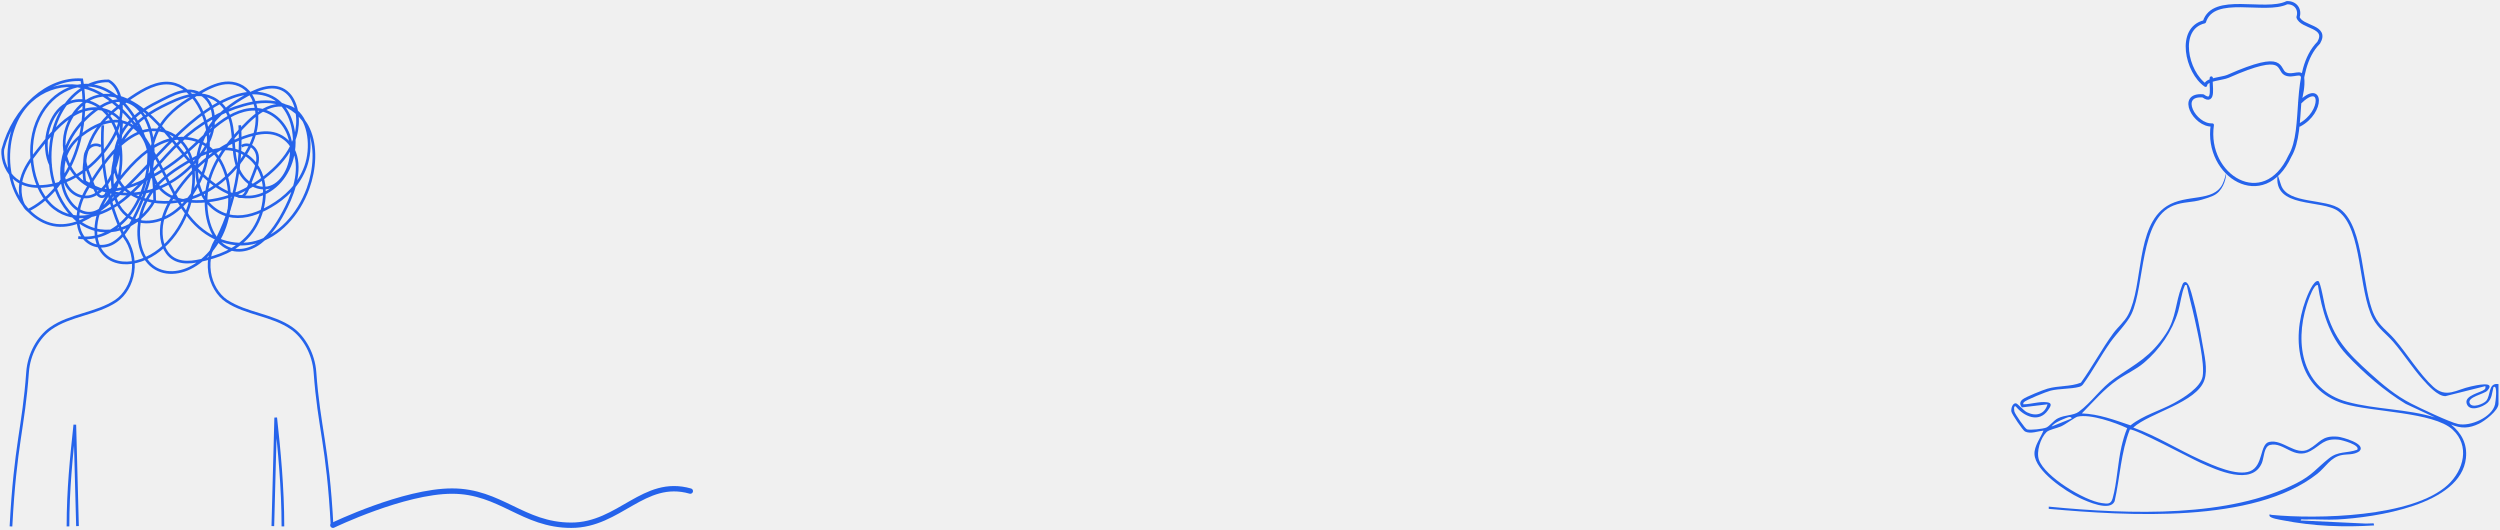
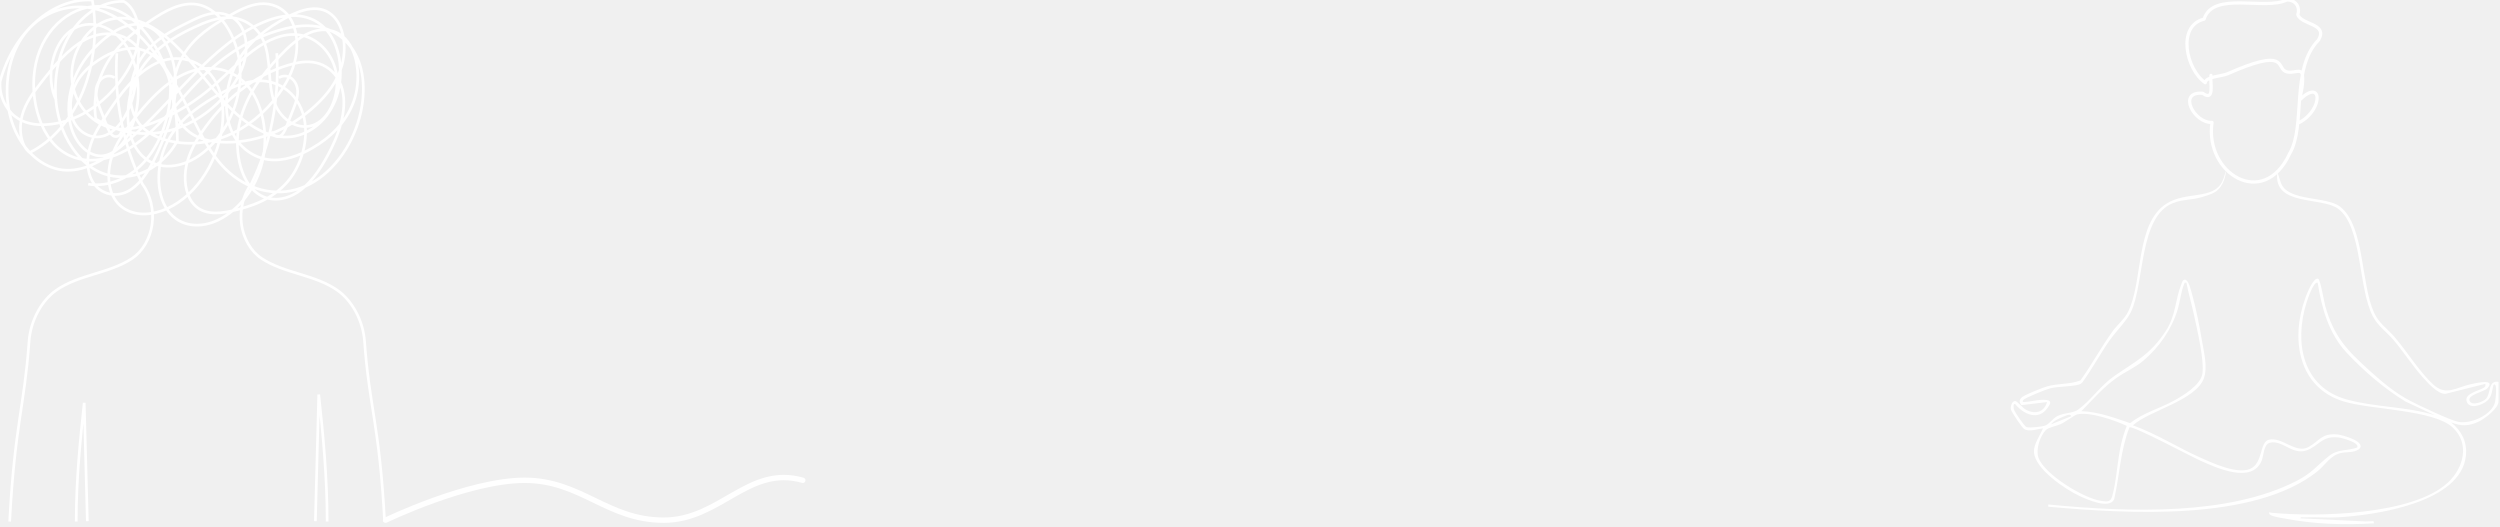
- <svg xmlns="http://www.w3.org/2000/svg" width="931" height="197" viewBox="0 0 931 197" fill="none">
-   <path d="M4.086 196.041C5.703 165.314 8.754 159.594 10.271 138.547C10.746 131.95 14.215 125.589 18.916 122.28C26.107 117.219 35.874 116.932 43.163 112.084C46.457 109.892 48.86 105.807 49.508 101.298C50.169 96.693 48.985 91.744 46.386 88.307C40.235 75.894 37.346 61.107 38.271 46.643" stroke="#2563EB" style="stroke:#2563EB;stroke:color(display-p3 0.145 0.388 0.922);stroke-opacity:1;" stroke-miterlimit="10" />
-   <path d="M25.316 196.041C25.316 182.289 26.596 170.11 27.862 158.17C28.195 170.753 28.528 183.337 28.861 195.92" stroke="#2563EB" style="stroke:#2563EB;stroke:color(display-p3 0.145 0.388 0.922);stroke-opacity:1;" stroke-miterlimit="10" />
-   <path d="M105.358 196.041C105.358 181.658 103.974 167.42 102.673 155.521C102.317 168.988 101.96 182.455 101.604 195.921" stroke="#2563EB" style="stroke:#2563EB;stroke:color(display-p3 0.145 0.388 0.922);stroke-opacity:1;" stroke-miterlimit="10" />
-   <path d="M37.595 54.459C36.478 53.769 35.1 53.747 33.968 54.401C32.837 55.055 31.977 56.37 31.707 57.862C31.313 60.033 32.119 62.233 32.904 64.241C33.644 66.131 34.383 68.022 35.122 69.912C35.6 71.135 36.148 72.446 37.149 73.034C38.149 73.621 39.674 72.926 39.662 71.571" stroke="#2563EB" style="stroke:#2563EB;stroke:color(display-p3 0.145 0.388 0.922);stroke-opacity:1;" stroke-miterlimit="10" />
-   <path d="M123.679 196.041C122.062 165.314 118.801 159.594 117.285 138.547C116.81 131.95 113.341 125.589 108.64 122.28C101.449 117.219 91.682 116.932 84.393 112.084C81.099 109.892 78.696 105.807 78.048 101.298C77.387 96.693 78.571 91.744 81.17 88.307C87.32 75.894 90.21 61.107 89.285 46.643" stroke="#2563EB" style="stroke:#2563EB;stroke:color(display-p3 0.145 0.388 0.922);stroke-opacity:1;" stroke-miterlimit="10" />
-   <path d="M89.962 54.459C91.079 53.769 92.457 53.747 93.588 54.401C94.72 55.055 95.579 56.37 95.85 57.862C96.243 60.033 95.438 62.233 94.652 64.241C93.913 66.131 93.174 68.022 92.434 69.912C91.956 71.135 91.408 72.446 90.407 73.034C89.407 73.621 87.882 72.926 87.894 71.571" stroke="#2563EB" style="stroke:#2563EB;stroke:color(display-p3 0.145 0.388 0.922);stroke-opacity:1;" stroke-miterlimit="10" />
-   <path d="M18.965 61.719C15.326 54.508 17.808 43.594 23.584 39.438C29.36 35.281 37.201 37.839 41.386 44.52C45.571 51.2 46.145 61.121 43.446 69.013C41.679 74.179 38.24 78.822 33.949 79.354C29.674 79.885 25.497 75.972 23.851 70.761C22.206 65.55 22.844 59.412 24.874 54.44C26.902 49.468 30.192 45.552 33.785 42.462C38.077 38.771 43.416 36.079 48.292 38.173C53.717 40.502 56.94 48.346 57.042 55.844C57.144 63.341 54.723 70.498 51.878 76.998C49.502 82.427 46.577 87.856 42.24 90.452C37.902 93.048 31.865 91.642 29.778 86.011C28.614 82.872 28.883 79.073 29.907 75.852C30.932 72.63 32.638 69.876 34.36 67.217C39.108 59.885 44.462 52.633 51.41 49.578C58.359 46.523 67.253 49.086 70.656 57.611C72.717 62.772 72.422 69.093 70.992 74.609C67.8 86.913 58.906 96.313 49.074 97.773C44.577 98.441 39.381 97.086 36.968 92.056C35.18 88.33 35.395 83.4 36.742 79.366C38.09 75.333 40.424 72.025 42.798 68.916C47.74 62.443 53.22 56.322 59.801 53.274C66.382 50.226 74.291 50.768 79.64 56.656C84.904 62.45 86.728 72.707 84.67 81.315C82.612 89.923 77.078 96.713 70.638 99.844C65.256 102.459 58.504 102.316 54.554 96.847C50.371 91.054 51.007 81.283 54.469 74.722C57.932 68.161 63.521 64.16 69.049 60.843C73.752 58.022 78.712 55.48 83.883 55.448C89.053 55.415 94.516 58.37 97.048 64.292C100.268 71.821 97.705 81.857 92.78 87.577C87.855 93.296 81.178 95.579 74.695 97.001C70.357 97.953 65.272 98.296 62.233 94.119C60.074 91.152 59.621 86.545 60.431 82.581C61.241 78.617 63.138 75.192 65.204 72.114C72.412 61.375 82.219 53.696 92.838 50.476C95.767 49.588 98.812 49.031 101.777 49.684C104.742 50.337 107.639 52.338 109.259 55.666C112.391 62.105 109.846 70.64 106.666 77.038C104.074 82.256 100.977 87.24 96.864 90.341C92.751 93.442 87.452 94.374 83.261 91.456C77.301 87.306 75.453 76.592 77.57 68.177C79.688 59.763 84.797 53.284 90.062 47.743C92.96 44.692 96.028 41.768 99.552 40.227C103.075 38.686 107.158 38.697 110.301 41.295C115.288 45.418 116.344 55.02 113.824 62.018C111.304 69.016 106.101 73.712 100.713 76.846C96.326 79.398 91.542 81.156 86.764 80.59C81.986 80.024 77.217 76.831 74.839 71.355C71.809 64.379 73.307 55.165 77.066 48.831C80.825 42.496 86.425 38.542 92.057 35.418C97.046 32.65 103.264 30.587 107.498 35.025C110.873 38.562 111.568 45.271 110.048 50.58C108.527 55.889 105.228 59.982 101.703 63.257C92.85 71.481 81.872 75.678 71.043 74.977C66.234 74.666 61.006 73.06 58.124 67.992C54.69 61.952 55.986 52.941 59.604 47.088C63.222 41.236 68.611 37.849 73.876 34.851C77.091 33.021 80.399 31.243 83.892 30.899C87.385 30.556 91.147 31.867 93.44 35.347C95.687 38.756 96.165 43.758 95.291 48.119C94.418 52.48 92.35 56.276 89.99 59.549C80.922 72.122 66.741 77.916 53.845 74.316C50.123 73.277 46.274 71.269 44.161 67.111C41.124 61.137 42.849 52.64 46.608 47.424C50.368 42.209 55.661 39.497 60.772 36.943C63.7 35.478 66.695 33.997 69.826 33.854C72.957 33.712 76.307 35.151 78.123 38.506C79.754 41.519 79.883 45.626 78.985 49.131C78.087 52.636 76.28 55.617 74.282 58.222C63.365 72.46 45.45 76.413 31.592 67.643C30.415 60.798 32.579 53.525 36.1 48.249C39.622 42.973 44.356 39.38 49.115 36.194C53.678 33.139 58.649 30.298 63.738 31.057C71.858 32.27 77.924 43.242 77.632 53.972C77.341 64.703 71.677 74.373 64.444 79.37C58.335 83.59 50.019 84.425 45.154 77.994C40.252 71.513 41.086 60.156 45.289 52.877C49.492 45.598 56.149 41.575 62.694 38.489C66.55 36.67 70.569 35.058 74.661 35.31C78.754 35.563 82.977 38.002 85.035 42.657C87.607 48.476 86.277 56.11 88.467 62.194C90.693 68.379 96.751 71.636 101.639 69.276C106.526 66.916 109.537 59.279 108.184 52.671C106.837 46.093 101.796 41.605 96.645 40.824C91.495 40.044 86.328 42.389 81.816 45.745C77.304 49.1 73.274 53.456 68.941 57.198C63.647 61.77 57.892 65.422 51.875 68.028C46.585 70.32 40.883 71.803 35.456 70.153C30.03 68.503 24.979 63.082 24.047 55.867C22.831 46.454 29.24 37.464 36.397 35.808C43.553 34.154 50.837 38.212 56.699 43.854C62.561 49.498 67.437 56.717 73.084 62.726C78.731 68.735 85.559 73.65 92.823 73.373C98.939 73.14 105.043 68.789 107.922 61.695C110.802 54.601 109.935 44.954 105.412 39.539C100.478 33.632 92.844 33.784 86.427 36.201C68.303 43.027 55.461 63.765 39.337 76.604C33.786 81.023 27.482 84.6 21.015 83.897C14.437 83.181 8.272 77.726 5.294 69.987C2.316 62.248 2.627 52.49 6.088 45.106C11.762 33.001 24.614 29.252 34.898 33.672C45.183 38.094 53.15 48.961 59.209 60.741C63.044 68.199 66.39 76.314 71.592 82.171C78.037 89.429 87.106 92.47 95.41 90.158C103.714 87.846 111.065 80.234 114.716 70.166C117.241 63.203 117.929 54.567 114.892 47.966C112.575 42.929 108.368 39.731 103.984 38.527C99.6 37.323 95.034 37.926 90.653 39.148C82.279 41.484 74.274 46.081 67.28 52.569C59.906 59.411 53.671 68.299 45.939 74.421C38.207 80.543 28.047 83.498 20.262 77.495C12.31 71.363 9.439 56.443 13.702 45.7C17.965 34.958 28.364 29.463 37.28 32.549C43.843 34.82 49.362 41.127 52.752 48.852C56.141 56.576 57.532 65.614 57.592 74.53C51.564 85.523 39.083 89.333 29.983 82.959C25.588 79.879 22.051 74.728 20.186 68.66C17.55 60.088 18.419 49.809 22.421 42.206C26.422 34.603 33.436 29.907 40.47 30.122C43.805 31.858 45.55 37.047 45.197 41.737C44.843 46.427 42.796 50.619 40.396 54.122C34.16 63.225 25.082 68.863 15.769 69.416C12.341 69.62 8.768 69.111 5.812 66.821C2.855 64.531 0.66 60.149 1.044 55.668C5.261 39.989 17.817 28.91 30.46 29.713C32.151 39.522 31.043 50.12 27.401 58.966C23.76 67.812 17.616 74.831 10.443 78.341C7.602 76.047 6.923 70.746 8.026 66.611C9.128 62.477 11.576 59.246 13.964 56.188C18.272 50.672 22.784 45.096 28.383 42.209C33.983 39.322 40.986 39.722 45.294 45.238C45.017 50.768 44.679 56.397 43.108 61.541C41.536 66.684 38.517 71.355 34.466 72.898C30.414 74.441 25.409 71.994 23.942 66.797C22.924 63.189 23.739 59.005 25.471 55.901C27.203 52.798 29.737 50.629 32.354 48.902C36.533 46.147 41.281 44.328 45.878 45.447C50.474 46.567 54.779 51.226 55.387 57.316C55.453 66.066 52.542 74.782 47.597 80.643C42.652 86.505 35.754 89.414 29.137 88.43" stroke="#2563EB" style="stroke:#2563EB;stroke:color(display-p3 0.145 0.388 0.922);stroke-opacity:1;" stroke-miterlimit="10" />
-   <path d="M124 195.599C124 195.599 150.337 182.88 168.357 182.88C186.378 182.88 194.694 195.599 212.714 195.599C230.735 195.599 239.749 177.913 257.071 182.88" stroke="#2563EB" style="stroke:#2563EB;stroke:color(display-p3 0.145 0.388 0.922);stroke-opacity:1;" stroke-width="2" stroke-linecap="round" />
-   <path d="M823.48 29.045C823.068 31.544 825.014 39.043 820.418 35.706C810.856 34.873 817.201 46.862 823.87 46.546C821.066 65.515 843.073 79.127 852.756 58.129C858.875 47.85 853.027 26.478 863.49 15.886C867.154 9.599 856.989 10.361 855.782 6.397C856.704 3.587 854.973 0.915 851.668 1.002C843.421 4.988 824.266 -2.446 820.917 8.113C810.666 10.616 814.275 26.919 821.358 31.77C821.467 29.514 827.587 29.356 829.649 28.443C851.721 18.677 847.911 25.938 851.078 27.485C853.878 28.851 857.187 25.926 857.51 29.021C857.83 32.115 857.106 35.212 856.386 38.242C864.99 29.696 865.311 41.816 856.386 46.546" stroke="#2563EB" style="stroke:#2563EB;stroke:color(display-p3 0.145 0.388 0.922);stroke-opacity:1;" stroke-width="1.2" stroke-linecap="round" stroke-linejoin="round" />
-   <path d="M881.051 194.978L856.804 193.829C856.717 193.173 857.658 193.475 858.113 193.456C862.23 193.286 866.4 193.674 870.51 193.452C884.277 192.71 916.413 188.133 918.312 170.592C918.876 165.366 916.71 161.309 912.784 158.095C916.586 159.666 919.474 159.561 923.185 157.787C925.314 156.769 930.443 152.866 930.443 150.38V143.045C926.487 142.412 927.664 147.276 925.817 149.325C924.832 150.418 920.609 152.139 919.722 150.18C918.665 147.852 925.122 146.763 926.288 145.467C929.691 141.681 921.839 143.557 920.218 143.904C914.672 145.087 910.998 148.459 906.151 144.036C901.071 139.402 896.382 131.705 891.73 126.307C888.951 123.082 886.067 121.443 884.16 117.333C879.238 106.72 880.671 85.148 871.627 77.964C866.382 73.793 851.942 76.155 849.471 68.922L848.185 65.008C846.384 77.907 864.75 74.053 870.875 78.717C879.802 85.517 878.2 108.084 883.653 118.595C885.616 122.381 888.714 124.355 891.35 127.44C895.167 131.901 898.359 136.976 902.266 141.342C904.117 143.407 907.79 147.573 910.667 147.524L925.55 143.795C925.592 144.394 925.682 144.68 925.167 145.102C923.813 146.206 917.755 147.242 918.564 150.203C919.478 153.548 924.524 151.661 926.321 150.022C928.017 148.477 928.036 146.251 928.563 144.175C930.281 142.921 929.277 150.041 929.149 150.595C928.051 155.36 919.974 158.909 915.405 157.907C912.167 157.199 901.285 152.011 897.871 150.256C892.226 147.359 887.387 143.327 882.716 139.097C874.173 131.359 869.202 126.329 865.998 114.831C865.562 113.271 864.185 104.938 863.343 104.678C861.549 104.128 859.165 110.273 858.665 111.618C853.044 126.781 855.698 145.166 872.955 150.376C883.104 153.439 906.215 153.394 913.341 159.972C919.865 165.992 917.511 175.003 911.656 180.481C898.615 192.676 862.809 193.381 845.922 191.738C845.414 191.689 845.027 191.196 845.151 192.134C845.602 193.045 848.87 193.509 849.953 193.723C861.644 196.021 872.932 196.379 884.108 195.671L883.942 194.884C882.976 194.925 882.01 194.959 881.043 194.978H881.051ZM874.079 149.634C857.473 145.072 854.352 128.371 859.049 113.509C859.575 111.847 860.779 108.528 861.745 107.18C862.114 106.664 862.422 106.049 863.185 106.178C864.607 115.502 867.333 125.116 873.891 132.138C880.178 138.874 887.992 145.622 895.87 150.387L906.771 155.455C896.209 152.203 884.676 152.542 874.083 149.63L874.079 149.634Z" fill="#2563EB" style="fill:#2563EB;fill:color(display-p3 0.145 0.388 0.922);fill-opacity:1;" />
-   <path d="M870.515 162.614C864.514 162.09 863.923 165.002 859.779 167.281C854.966 169.926 850.055 163.416 845.046 164.573C841.444 165.405 842.959 173.479 837.913 175.483C833.066 177.408 824.113 173.298 819.472 171.211C811.049 167.417 803.152 162.361 794.436 159.219C800.554 153.685 818.07 149.955 820.912 141.531C822.262 137.527 820.882 132.143 820.179 127.992C819.239 122.42 817.953 115.718 816.415 110.315C816.08 109.136 815.155 105.022 813.779 105.03C812.862 105.109 812.719 106.069 812.455 106.729C810.101 112.617 810.474 118.362 806.619 124.209C800.862 132.942 795.587 135.289 787.554 140.861C782.256 144.534 778.887 149.88 774.111 153.357C772.186 154.759 768.933 154.487 766.376 155.772C764.646 156.639 763.285 158.745 761.965 159.253C760.717 159.735 756.092 160.255 754.873 159.897C754.133 159.679 750.414 154.212 750.18 153.312C750.105 153.033 749.722 150.939 750.658 151.327C753.719 155.113 759.262 157.622 762.65 152.792C763.533 151.534 764.583 150.076 762.326 149.801C759.329 149.435 756.453 150.543 753.482 150.569C753.433 150.227 753.441 150.091 753.659 149.812C754.317 148.98 762.183 145.826 763.612 145.483C766.97 144.673 771.05 144.907 774.247 144.093C774.807 143.95 775.273 143.683 775.645 143.234C779.338 138.194 782.26 132.603 785.862 127.506C788.179 124.228 792.165 120.333 793.752 116.968C798.824 106.212 796.685 81.54 809.368 76.548C813.196 75.041 816.065 75.539 820.066 74.333C823.297 73.361 824.962 72.811 826.339 71.346C828.873 68.644 829.102 64.64 829.001 64.609C828.922 64.587 828.501 66.881 827.677 68.543C824.293 75.377 814.234 72.103 806.935 76.748C795.162 84.241 798.339 106.066 792.511 117.232C791.164 119.813 788.656 121.824 786.983 124.111C782.655 130.03 779.218 136.566 774.927 142.511C770.956 144.067 766.594 143.555 762.496 144.734C760.773 145.231 754.554 147.729 753.287 148.678C752.158 149.526 752.016 150.645 752.978 151.711L762.496 150.569C761.446 154.258 758.276 155.211 754.843 153.531C753.538 152.89 751.354 150.181 750.662 150.178C749.413 150.17 748.834 152.231 749.041 153.293C749.229 154.25 753.275 160.251 754.091 160.677C756.084 161.717 758.874 160.591 760.991 160.349C759.931 162.99 757.491 166.159 757.637 169.135C757.942 175.457 769.245 182.98 774.45 185.436C777.27 186.766 785.757 190.609 787.483 186.683C789.499 177.815 789.799 168.453 793.165 159.939C795.007 159.551 815.885 170.725 819.472 172.33C825.489 175.023 838.68 181.145 842.339 172.382C843.144 170.453 843.012 166.264 845.422 165.692C850.521 164.486 854.252 171.384 860.445 167.937C864.442 165.714 865.367 163.201 870.891 163.733C872.173 163.857 879.04 165.725 877.844 167.485C873.866 168.886 870.82 167.899 867.319 170.683C862.63 174.409 861.144 176.941 855.18 179.974C830.133 192.711 793.902 191.686 762.954 188.669V189.501C792.217 192.097 839.282 195.088 862.938 176.459C866.1 173.968 867.857 170.269 872.109 169.463C874.227 169.063 876.558 169.485 878.604 168.065C881.484 165.292 872.192 162.753 870.515 162.606V162.614ZM768.512 156.032C769.249 155.746 771.231 154.638 771.513 155.832L764 158.842C764.891 157.588 767.064 156.597 768.512 156.028V156.032ZM790.04 166.302C788.637 172.394 788.344 179.921 786.746 185.579C786.095 187.881 784.84 187.636 782.689 187.343C776.258 186.469 761.537 177.525 759.307 171.256C758.235 168.246 759.875 163.137 762.116 160.918C763.022 160.022 765.978 159.464 767.512 158.797C769.136 158.089 772.788 155.365 773.656 155.166C778.451 154.077 787.69 157.347 792.165 159.438C791.251 161.653 790.578 163.97 790.04 166.306V166.302ZM775.269 153.952C779.53 149.635 783.508 144.937 788.521 141.456C791.717 139.237 795.365 137.677 798.365 135.134C804.311 130.098 808.932 123.388 811.151 115.959C811.959 113.246 812.437 109.015 813.505 106.653C813.738 106.141 813.542 106.062 814.343 106.175C815.159 110.319 816.351 114.38 817.242 118.513C818.386 123.806 821.085 135.236 820.269 140.134C819.578 144.274 813.046 148.226 809.575 150.117C804.262 153.014 798.204 154.597 793.402 158.405C787.498 156.409 781.591 154.178 775.273 153.952H775.269Z" fill="#2563EB" style="fill:#2563EB;fill:color(display-p3 0.145 0.388 0.922);fill-opacity:1;" />
+ <svg xmlns="http://www.w3.org/2000/svg" width="930" height="196" viewBox="0 0 930 196" fill="none">
+   <g clip-path="url(#clip0_348_991)">
+     <path d="M3.599 194.02C5.484 158.186 9.043 151.515 10.811 126.97C11.366 119.277 15.411 111.858 20.893 108C29.279 102.097 40.669 101.762 49.17 96.108C53.011 93.553 55.814 88.789 56.569 83.53C57.34 78.16 55.959 72.389 52.928 68.38C45.756 53.904 42.387 36.659 43.465 19.791" stroke="white" style="stroke:white;stroke-opacity:1;" stroke-miterlimit="10" />
+     <path d="M28.357 194.019C28.357 177.981 29.85 163.778 31.326 149.854C31.715 164.528 32.103 179.203 32.491 193.878" stroke="white" style="stroke:white;stroke-opacity:1;" stroke-miterlimit="10" />
+     <path d="M121.702 194.02C121.702 177.246 120.088 160.642 118.571 146.766C118.155 162.47 117.74 178.175 117.324 193.879" stroke="white" style="stroke:white;stroke-opacity:1;" stroke-miterlimit="10" />
+     <path d="M42.677 28.907C41.374 28.103 39.767 28.077 38.447 28.839C37.128 29.602 36.126 31.136 35.81 32.875C35.351 35.408 36.291 37.973 37.206 40.314C38.069 42.519 38.931 44.724 39.793 46.929C40.351 48.355 40.99 49.884 42.157 50.569C43.323 51.254 45.102 50.443 45.088 48.863" stroke="white" style="stroke:white;stroke-opacity:1;" stroke-miterlimit="10" />
+     <path d="M143.068 194.02C141.182 158.186 137.38 151.515 135.611 126.97C135.057 119.277 131.012 111.858 125.53 108C117.143 102.097 105.753 101.762 97.252 96.108C93.411 93.553 90.608 88.789 89.853 83.53C89.082 78.16 90.463 72.389 93.494 68.38C100.667 53.904 104.036 36.659 102.957 19.791" stroke="white" style="stroke:white;stroke-opacity:1;" stroke-miterlimit="10" />
+     <path d="M103.747 28.907C105.049 28.103 106.657 28.077 107.976 28.839C109.295 29.602 110.298 31.136 110.613 32.875C111.072 35.408 110.133 37.973 109.217 40.314C108.355 42.519 107.492 44.724 106.63 46.929C106.073 48.355 105.434 49.884 104.267 50.569C103.1 51.254 101.322 50.443 101.336 48.863" stroke="white" style="stroke:white;stroke-opacity:1;" stroke-miterlimit="10" />
+     <path d="M20.951 37.373C16.707 28.963 19.601 16.236 26.337 11.389C33.073 6.542 42.217 9.525 47.098 17.316C51.979 25.106 52.648 36.675 49.5 45.88C47.44 51.904 43.43 57.319 38.425 57.94C33.439 58.559 28.568 53.996 26.649 47.919C24.73 41.841 25.475 34.683 27.841 28.884C30.207 23.086 34.043 18.52 38.233 14.916C43.239 10.612 49.465 7.472 55.152 9.914C61.478 12.63 65.237 21.778 65.356 30.522C65.475 39.265 62.652 47.611 59.334 55.192C56.563 61.524 53.152 67.855 48.094 70.882C43.035 73.91 35.995 72.269 33.561 65.703C32.204 62.043 32.517 57.612 33.712 53.856C34.906 50.098 36.896 46.886 38.904 43.785C44.442 35.235 50.685 26.777 58.788 23.215C66.892 19.652 77.264 22.64 81.233 32.582C83.636 38.601 83.293 45.972 81.624 52.406C77.902 66.755 67.529 77.717 56.064 79.419C50.819 80.198 44.76 78.618 41.945 72.752C39.86 68.407 40.111 62.657 41.683 57.954C43.255 53.25 45.976 49.393 48.745 45.766C54.508 38.218 60.899 31.079 68.574 27.525C76.249 23.97 85.472 24.602 91.71 31.469C97.849 38.226 99.976 50.188 97.576 60.226C95.175 70.265 88.722 78.184 81.211 81.834C74.935 84.885 67.061 84.718 62.455 78.339C57.577 71.584 58.318 60.189 62.356 52.538C66.394 44.886 72.912 40.22 79.359 36.352C84.844 33.062 90.628 30.098 96.658 30.06C102.688 30.022 109.058 33.468 112.011 40.374C115.767 49.154 112.777 60.858 107.034 67.529C101.29 74.199 93.504 76.861 85.943 78.52C80.884 79.63 74.954 80.03 71.41 75.158C68.892 71.698 68.364 66.325 69.308 61.703C70.253 57.08 72.465 53.086 74.874 49.495C83.28 36.972 94.718 28.017 107.101 24.262C110.517 23.227 114.068 22.576 117.526 23.338C120.984 24.1 124.362 26.433 126.251 30.315C129.904 37.824 126.936 47.777 123.228 55.239C120.204 61.323 116.593 67.136 111.796 70.752C107 74.368 100.82 75.456 95.933 72.053C88.982 67.213 86.826 54.718 89.296 44.905C91.766 35.092 97.724 27.536 103.864 21.074C107.244 17.517 110.822 14.106 114.931 12.309C119.04 10.512 123.801 10.525 127.467 13.555C133.283 18.363 134.514 29.56 131.575 37.722C128.637 45.883 122.568 51.359 116.285 55.014C111.169 57.99 105.59 60.041 100.017 59.381C94.445 58.721 88.884 54.996 86.111 48.611C82.578 40.476 84.324 29.73 88.708 22.343C93.091 14.956 99.622 10.345 106.19 6.701C112.009 3.473 119.261 1.067 124.198 6.243C128.133 10.368 128.944 18.192 127.171 24.383C125.398 30.574 121.55 35.348 117.44 39.166C107.115 48.758 94.313 53.652 81.683 52.835C76.075 52.473 69.979 50.599 66.618 44.69C62.613 37.645 64.124 27.137 68.343 20.311C72.563 13.486 78.848 9.536 84.988 6.04C88.737 3.906 92.595 1.832 96.669 1.431C100.742 1.031 105.13 2.56 107.803 6.618C110.423 10.594 110.982 16.427 109.962 21.513C108.943 26.599 106.532 31.026 103.779 34.843C93.204 49.505 76.667 56.262 61.628 52.064C57.287 50.852 52.799 48.511 50.334 43.661C46.793 36.694 48.804 26.785 53.188 20.703C57.573 14.62 63.746 11.458 69.706 8.479C73.121 6.772 76.613 5.043 80.265 4.878C83.917 4.712 87.823 6.389 89.94 10.302C91.843 13.816 91.993 18.606 90.946 22.693C89.899 26.78 87.791 30.258 85.462 33.296C72.73 49.899 51.837 54.51 35.676 44.282C34.303 36.299 36.827 27.817 40.934 21.665C45.041 15.512 50.562 11.322 56.112 7.606C61.433 4.043 67.231 0.73 73.165 1.616C82.635 3.029 89.709 15.825 89.368 28.339C89.028 40.854 82.423 52.13 73.988 57.958C66.864 62.879 57.165 63.853 51.492 56.353C45.775 48.795 46.749 35.551 51.65 27.062C56.551 18.573 64.314 13.882 71.947 10.282C76.444 8.162 81.131 6.281 85.904 6.576C90.677 6.87 95.602 9.715 98.001 15.144C101.001 21.93 99.45 30.832 102.004 37.927C104.6 45.14 111.665 48.939 117.364 46.187C123.064 43.434 126.575 34.528 124.998 26.822C123.427 19.151 117.548 13.916 111.541 13.006C105.535 12.096 99.509 14.831 94.247 18.744C88.985 22.657 84.286 27.737 79.233 32.101C73.059 37.433 66.347 41.691 59.33 44.731C53.161 47.403 46.511 49.134 40.183 47.21C33.854 45.285 27.965 38.963 26.878 30.549C25.459 19.572 32.933 9.087 41.279 7.156C49.625 5.227 58.12 9.959 64.956 16.54C71.792 23.121 77.479 31.54 84.065 38.548C90.65 45.556 98.612 51.288 107.083 50.965C114.216 50.692 121.334 45.618 124.692 37.346C128.05 29.072 127.04 17.822 121.765 11.507C116.011 4.618 107.108 4.796 99.625 7.614C78.489 15.575 63.513 39.759 44.708 54.733C38.236 59.886 30.884 64.057 23.341 63.237C15.67 62.403 8.48 56.041 5.007 47.016C1.534 37.991 1.898 26.611 5.934 18C12.551 3.882 27.539 -0.49 39.532 4.665C51.526 9.822 60.818 22.495 67.883 36.233C72.356 44.931 76.258 54.394 82.324 61.224C89.84 69.689 100.416 73.235 110.101 70.539C119.785 67.843 128.358 58.965 132.615 47.224C135.56 39.103 136.362 29.032 132.821 21.335C130.119 15.461 125.213 11.731 120.1 10.327C114.987 8.923 109.663 9.627 104.553 11.052C94.787 13.775 85.452 19.136 77.296 26.703C68.697 34.681 61.425 45.047 52.408 52.187C43.391 59.326 31.542 62.772 22.463 55.771C13.19 48.62 9.841 31.22 14.813 18.692C19.785 6.164 31.912 -0.243 42.31 3.356C49.963 6.004 56.4 13.359 60.353 22.367C64.306 31.376 65.928 41.916 65.998 52.313C58.968 65.133 44.412 69.577 33.8 62.143C28.674 58.552 24.55 52.545 22.374 45.468C19.301 35.472 20.314 23.484 24.981 14.617C29.648 5.75 37.827 0.274 46.03 0.525C49.919 2.549 51.954 8.601 51.542 14.07C51.129 19.54 48.742 24.429 45.943 28.514C38.67 39.13 28.084 45.704 17.224 46.35C13.225 46.588 9.06 45.994 5.611 43.324C2.164 40.653 -0.397 35.543 0.051 30.317C4.969 12.032 19.613 -0.889 34.356 0.048C36.328 11.487 35.036 23.846 30.789 34.163C26.543 44.48 19.378 52.665 11.012 56.758C7.699 54.083 6.907 47.901 8.193 43.079C9.479 38.257 12.334 34.489 15.119 30.923C20.143 24.491 25.404 17.988 31.934 14.62C38.465 11.254 46.631 11.721 51.656 18.153C51.333 24.603 50.938 31.167 49.106 37.165C47.273 43.163 43.753 48.611 39.028 50.41C34.303 52.21 28.466 49.356 26.755 43.296C25.568 39.088 26.519 34.209 28.538 30.589C30.558 26.97 33.513 24.44 36.566 22.426C41.438 19.213 46.976 17.092 52.337 18.397C57.697 19.703 62.718 25.137 63.426 32.239C63.503 42.443 60.108 52.607 54.341 59.443C48.574 66.278 40.531 69.671 32.813 68.524" stroke="white" style="stroke:white;stroke-opacity:1;" stroke-miterlimit="10" />
+     <path d="M143.442 193.504C143.442 193.504 174.156 178.671 195.172 178.671C216.187 178.671 225.885 193.504 246.901 193.504C267.916 193.504 278.428 172.878 298.63 178.671" stroke="white" style="stroke:white;stroke-opacity:1;" stroke-width="2" stroke-linecap="round" />
+     <path d="M822.48 28.045C822.068 30.544 824.014 38.043 819.418 34.706C809.856 33.873 816.201 45.862 822.87 45.546C820.066 64.515 842.073 78.127 851.756 57.129C857.875 46.85 852.027 25.478 862.49 14.886C866.154 8.599 855.989 9.361 854.782 5.397C855.704 2.587 853.973 -0.085 850.668 0.002C842.421 3.988 823.266 -3.446 819.917 7.113C809.666 9.616 813.275 25.919 820.358 30.77C820.467 28.514 826.587 28.356 828.649 27.443C850.721 17.677 846.911 24.938 850.078 26.485C852.878 27.851 856.187 24.926 856.51 28.021C856.83 31.116 856.106 34.212 855.386 37.242C863.99 28.696 864.311 40.816 855.386 45.546" stroke="white" style="stroke:white;stroke-opacity:1;" stroke-width="1.2" stroke-linecap="round" stroke-linejoin="round" />
+     <path d="M880.051 193.978L855.804 192.829C855.717 192.173 856.658 192.475 857.113 192.456C861.23 192.286 865.4 192.674 869.51 192.452C883.277 191.71 915.413 187.133 917.312 169.592C917.876 164.366 915.71 160.309 911.784 157.095C915.586 158.666 918.474 158.561 922.185 156.787C924.314 155.769 929.443 151.866 929.443 149.38V142.045C925.487 141.412 926.664 146.276 924.817 148.325C923.832 149.418 919.609 151.139 918.722 149.18C917.665 146.852 924.122 145.763 925.288 144.467C928.691 140.681 920.839 142.557 919.218 142.904C913.672 144.087 909.998 147.459 905.151 143.036C900.071 138.402 895.382 130.705 890.73 125.307C887.951 122.082 885.067 120.443 883.16 116.333C878.238 105.72 879.671 84.148 870.627 76.964C865.382 72.793 850.942 75.155 848.471 67.922L847.185 64.008C845.384 76.907 863.75 73.053 869.875 77.717C878.802 84.517 877.2 107.084 882.653 117.595C884.616 121.381 887.714 123.355 890.35 126.44C894.167 130.901 897.359 135.976 901.266 140.342C903.117 142.407 906.79 146.573 909.667 146.524L924.55 142.795C924.592 143.394 924.682 143.68 924.167 144.102C922.813 145.206 916.755 146.242 917.564 149.203C918.478 152.548 923.524 150.661 925.321 149.022C927.017 147.477 927.036 145.251 927.563 143.175C929.281 141.921 928.277 149.041 928.149 149.595C927.051 154.36 918.974 157.909 914.405 156.907C911.167 156.199 900.285 151.011 896.871 149.256C891.226 146.359 886.387 142.327 881.716 138.097C873.173 130.359 868.202 125.329 864.998 113.831C864.562 112.271 863.185 103.938 862.343 103.678C860.549 103.128 858.165 109.273 857.665 110.618C852.044 125.781 854.698 144.166 871.955 149.376C882.104 152.439 905.215 152.394 912.341 158.972C918.865 164.992 916.511 174.003 910.656 179.481C897.615 191.676 861.809 192.381 844.922 190.738C844.414 190.689 844.027 190.196 844.151 191.134C844.602 192.045 847.87 192.509 848.953 192.723C860.644 195.021 871.932 195.379 883.108 194.671L882.942 193.884C881.976 193.925 881.01 193.959 880.043 193.978H880.051ZM873.079 148.634C856.473 144.072 853.352 127.371 858.049 112.509C858.575 110.847 859.779 107.528 860.745 106.18C861.114 105.664 861.422 105.049 862.185 105.178C863.607 114.502 866.333 124.116 872.891 131.138C879.178 137.874 886.992 144.622 894.87 149.387L905.771 154.455C895.209 151.203 883.676 151.542 873.083 148.63L873.079 148.634Z" fill="white" style="fill:white;fill-opacity:1;" />
+     <path d="M869.515 161.614C863.514 161.09 862.923 164.002 858.779 166.281C853.966 168.926 849.055 162.416 844.046 163.573C840.444 164.405 841.959 172.479 836.913 174.483C832.066 176.408 823.113 172.298 818.472 170.211C810.049 166.417 802.152 161.361 793.436 158.219C799.554 152.685 817.07 148.955 819.912 140.531C821.262 136.527 819.882 131.143 819.179 126.992C818.239 121.42 816.953 114.718 815.415 109.315C815.08 108.136 814.155 104.022 812.779 104.03C811.862 104.109 811.719 105.069 811.455 105.729C809.101 111.617 809.474 117.362 805.619 123.209C799.862 131.942 794.587 134.289 786.554 139.861C781.256 143.534 777.887 148.88 773.111 152.357C771.186 153.759 767.933 153.487 765.376 154.772C763.646 155.639 762.285 157.745 760.965 158.253C759.717 158.735 755.092 159.255 753.873 158.897C753.133 158.679 749.414 153.212 749.18 152.312C749.105 152.033 748.722 149.939 749.658 150.327C752.719 154.113 758.262 156.622 761.65 151.792C762.533 150.534 763.583 149.076 761.326 148.801C758.329 148.435 755.453 149.543 752.482 149.569C752.433 149.227 752.441 149.091 752.659 148.812C753.317 147.98 761.183 144.826 762.612 144.483C765.97 143.673 770.05 143.907 773.247 143.093C773.807 142.95 774.273 142.683 774.645 142.234C778.338 137.194 781.26 131.603 784.862 126.506C787.179 123.228 791.165 119.333 792.752 115.968C797.824 105.212 795.685 80.54 808.368 75.548C812.196 74.041 815.065 74.539 819.066 73.333C822.297 72.361 823.962 71.811 825.339 70.346C827.873 67.644 828.102 63.64 828.001 63.609C827.922 63.587 827.501 65.881 826.677 67.543C823.293 74.377 813.234 71.103 805.935 75.748C794.162 83.241 797.339 105.066 791.511 116.232C790.164 118.813 787.656 120.824 785.983 123.111C781.655 129.03 778.218 135.566 773.927 141.511C769.956 143.067 765.594 142.555 761.496 143.734C759.773 144.231 753.554 146.729 752.287 147.678C751.158 148.526 751.016 149.645 751.978 150.711L761.496 149.569C760.446 153.258 757.276 154.211 753.843 152.531C752.538 151.89 750.354 149.181 749.662 149.178C748.413 149.17 747.834 151.231 748.041 152.293C748.229 153.25 752.275 159.251 753.091 159.677C755.084 160.717 757.874 159.591 759.991 159.349C758.931 161.99 756.491 165.159 756.637 168.135C756.942 174.457 768.245 181.98 773.45 184.436C776.27 185.766 784.757 189.609 786.483 185.683C788.499 176.815 788.799 167.453 792.165 158.939C794.007 158.551 814.885 169.725 818.472 171.33C824.489 174.023 837.68 180.145 841.339 171.382C842.144 169.453 842.012 165.264 844.422 164.692C849.521 163.486 853.252 170.384 859.445 166.937C863.442 164.714 864.367 162.201 869.891 162.733C871.173 162.857 878.04 164.725 876.844 166.485C872.866 167.886 869.82 166.899 866.319 169.683C861.63 173.409 860.144 175.941 854.18 178.974C829.133 191.711 792.902 190.686 761.954 187.669V188.501C791.217 191.097 838.282 194.088 861.938 175.459C865.1 172.968 866.857 169.269 871.109 168.463C873.227 168.063 875.558 168.485 877.604 167.065C880.484 164.292 871.192 161.753 869.515 161.606V161.614ZM767.512 155.032C768.249 154.746 770.231 153.638 770.513 154.832L763 157.842C763.891 156.588 766.064 155.597 767.512 155.028V155.032ZM789.04 165.302C787.637 171.394 787.344 178.921 785.746 184.579C785.095 186.881 783.84 186.636 781.689 186.343C775.258 185.469 760.537 176.525 758.307 170.256C757.235 167.246 758.875 162.137 761.116 159.918C762.022 159.022 764.978 158.464 766.512 157.797C768.136 157.089 771.788 154.365 772.656 154.166C777.451 153.077 786.69 156.347 791.165 158.438C790.251 160.653 789.578 162.97 789.04 165.306V165.302ZM774.269 152.952C778.53 148.635 782.508 143.937 787.521 140.456C790.717 138.237 794.365 136.677 797.365 134.134C803.311 129.098 807.932 122.388 810.151 114.959C810.959 112.246 811.437 108.015 812.505 105.653C812.738 105.141 812.542 105.062 813.343 105.175C814.159 109.319 815.351 113.38 816.242 117.513C817.386 122.806 820.085 134.236 819.269 139.134C818.578 143.274 812.046 147.226 808.575 149.117C803.262 152.014 797.204 153.597 792.402 157.405C786.498 155.409 780.591 153.178 774.273 152.952H774.269Z" fill="white" style="fill:white;fill-opacity:1;" />
+   </g>
+   <defs>
+     <clipPath id="clip0_348_991">
+       <rect width="929.443" height="195.041" fill="white" style="fill:white;fill-opacity:1;" />
+     </clipPath>
+   </defs>
</svg>
